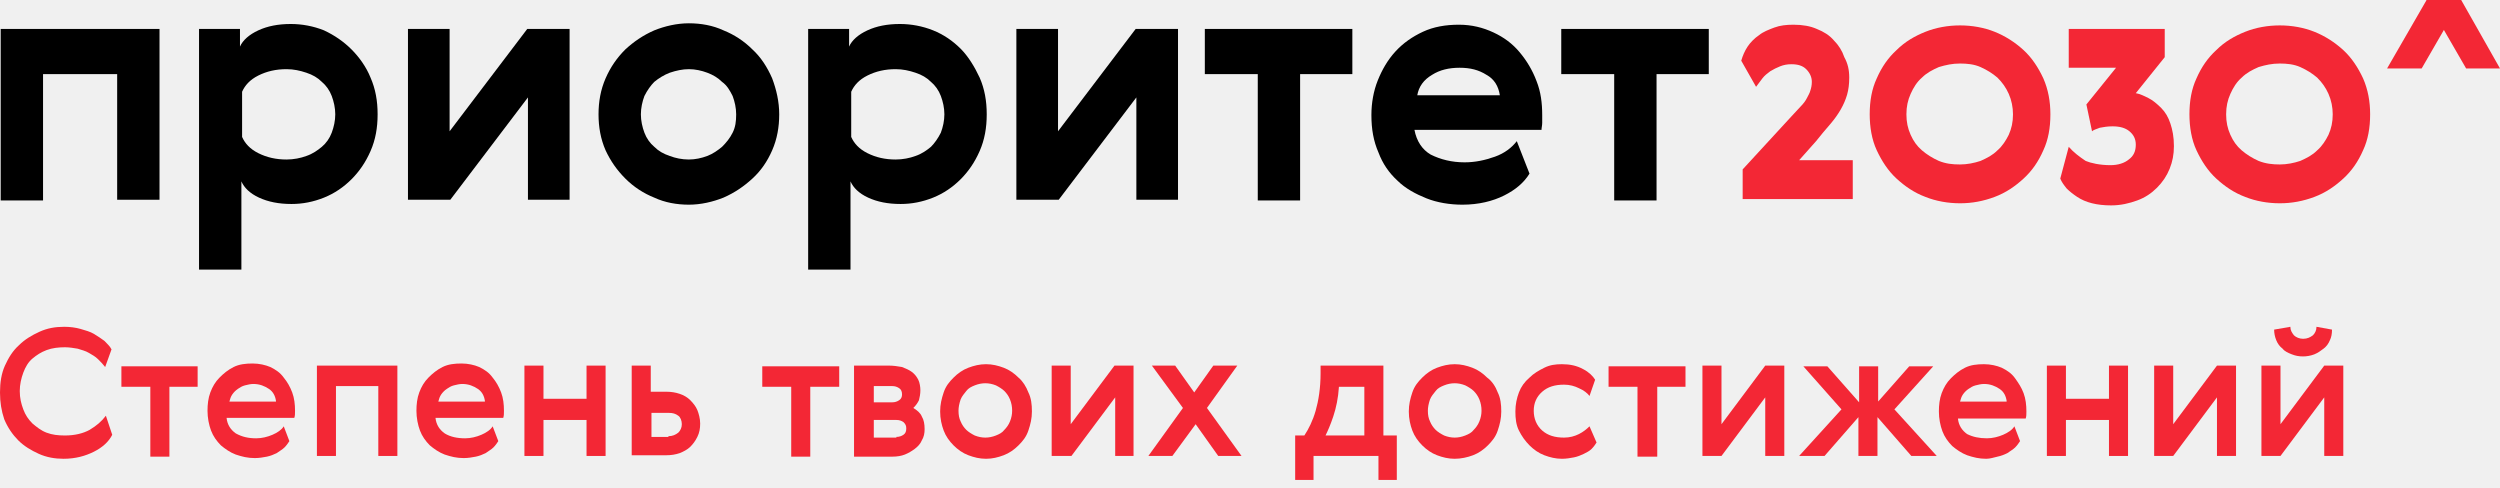
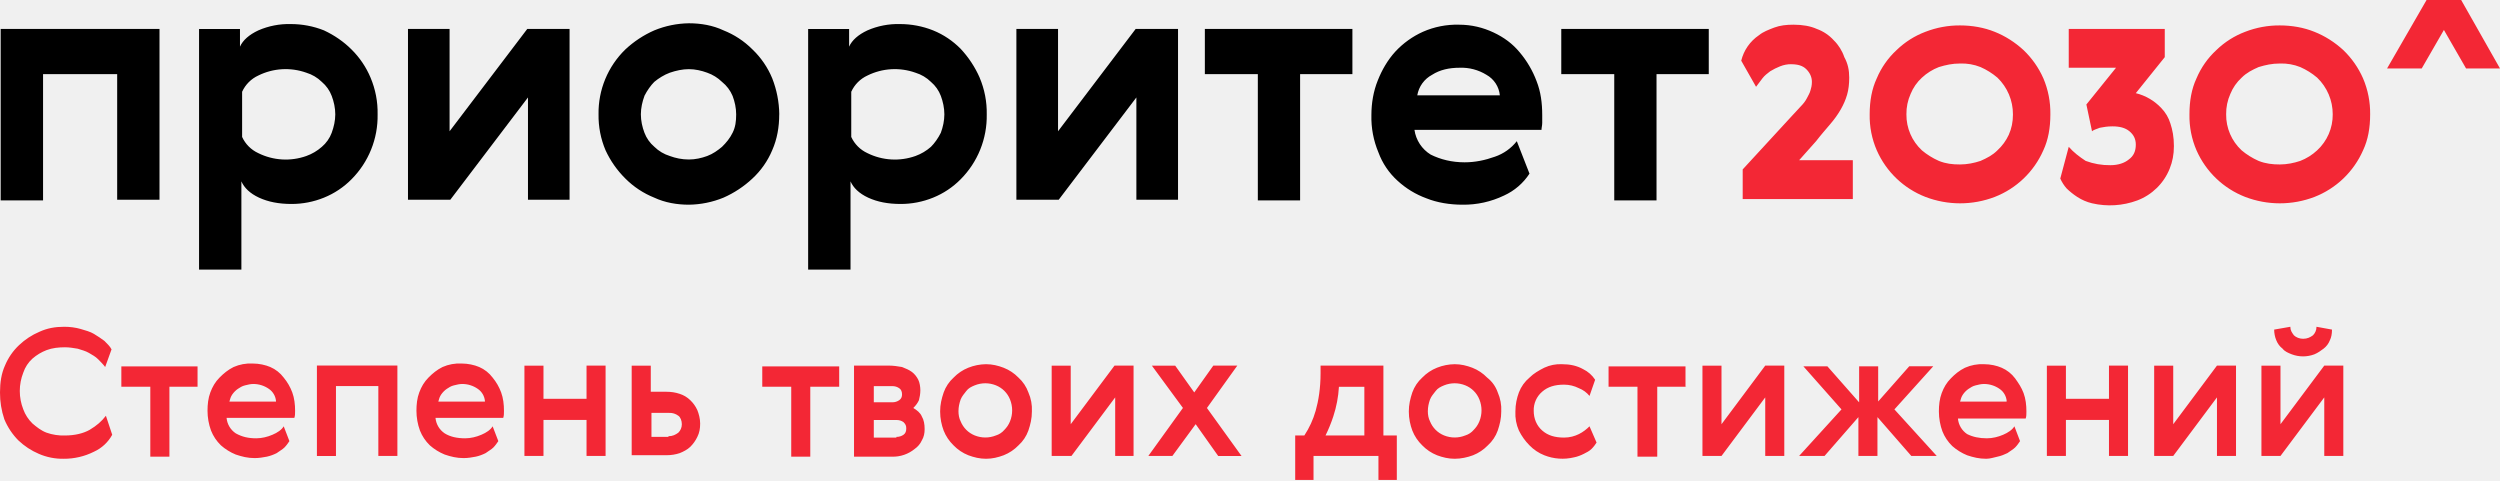
- <svg xmlns="http://www.w3.org/2000/svg" width="246" height="48" viewBox="0 0 246 48" fill="none">
+ <svg xmlns="http://www.w3.org/2000/svg" width="479" height="92" viewBox="0 0 479 92" fill="none">
  <g clip-path="url(#clip0)">
-     <path d="M15.696 2.848V19.655H11.529V7.293H4.236V19.725H0.069V2.848H15.696Z" fill="black" />
-     <path d="M36.462 7.64C36.949 8.751 37.157 9.932 37.157 11.251C37.157 12.571 36.949 13.752 36.462 14.863C35.976 15.974 35.351 16.877 34.587 17.641C33.823 18.405 32.92 19.03 31.878 19.447C30.837 19.863 29.795 20.072 28.684 20.072C27.434 20.072 26.392 19.863 25.489 19.447C24.586 19.03 24.03 18.474 23.753 17.849V26.531H19.585V2.847H23.614V4.584C23.892 3.959 24.517 3.403 25.419 2.986C26.322 2.57 27.364 2.361 28.614 2.361C29.726 2.361 30.837 2.57 31.878 2.986C32.92 3.473 33.823 4.098 34.587 4.862C35.351 5.626 36.046 6.598 36.462 7.64ZM32.642 13.057C32.851 12.501 32.99 11.876 32.99 11.251C32.99 10.626 32.851 10.001 32.642 9.445C32.434 8.89 32.087 8.404 31.67 8.056C31.253 7.64 30.767 7.362 30.142 7.154C29.517 6.945 28.892 6.806 28.198 6.806C27.156 6.806 26.253 7.015 25.419 7.431C24.586 7.848 24.1 8.404 23.822 9.029V13.474C24.1 14.099 24.586 14.654 25.419 15.071C26.253 15.488 27.156 15.696 28.198 15.696C28.892 15.696 29.587 15.557 30.142 15.349C30.767 15.14 31.253 14.793 31.67 14.446C32.087 14.099 32.434 13.613 32.642 13.057Z" fill="black" />
-     <path d="M44.241 2.848V12.918L51.881 2.848H56.048V19.655H51.95V9.585L44.311 19.655H40.144V2.848H44.241Z" fill="black" />
-     <path d="M76.675 11.251C76.675 12.502 76.467 13.682 75.981 14.793C75.495 15.905 74.87 16.808 74.036 17.572C73.203 18.335 72.3 18.96 71.189 19.447C70.147 19.863 68.966 20.141 67.785 20.141C66.605 20.141 65.424 19.933 64.382 19.447C63.34 19.03 62.368 18.405 61.535 17.572C60.701 16.738 60.076 15.835 59.59 14.793C59.104 13.682 58.895 12.502 58.895 11.251C58.895 10.001 59.104 8.821 59.59 7.709C60.076 6.598 60.701 5.695 61.535 4.862C62.368 4.098 63.271 3.473 64.382 2.987C65.424 2.57 66.605 2.292 67.785 2.292C68.966 2.292 70.147 2.5 71.189 2.987C72.23 3.403 73.203 4.028 74.036 4.862C74.87 5.626 75.495 6.598 75.981 7.709C76.397 8.821 76.675 10.001 76.675 11.251ZM63.41 9.446C63.202 10.001 63.063 10.626 63.063 11.251C63.063 11.876 63.202 12.502 63.41 13.057C63.618 13.613 63.965 14.099 64.382 14.446C64.799 14.863 65.285 15.141 65.91 15.349C66.466 15.557 67.091 15.696 67.785 15.696C68.41 15.696 69.035 15.557 69.591 15.349C70.147 15.141 70.633 14.793 71.05 14.446C71.466 14.029 71.814 13.613 72.091 13.057C72.369 12.502 72.439 11.946 72.439 11.251C72.439 10.626 72.3 10.001 72.091 9.446C71.814 8.89 71.536 8.404 71.05 8.057C70.633 7.64 70.147 7.362 69.591 7.154C69.035 6.945 68.41 6.806 67.785 6.806C67.16 6.806 66.535 6.945 65.91 7.154C65.355 7.362 64.799 7.709 64.382 8.057C64.035 8.404 63.688 8.89 63.41 9.446Z" fill="black" />
-     <path d="M96.399 7.64C96.885 8.751 97.094 9.932 97.094 11.251C97.094 12.571 96.885 13.752 96.399 14.863C95.913 15.974 95.288 16.877 94.524 17.641C93.76 18.405 92.857 19.03 91.816 19.447C90.774 19.863 89.732 20.072 88.621 20.072C87.371 20.072 86.329 19.863 85.426 19.447C84.523 19.03 83.967 18.474 83.69 17.849V26.531H79.522V2.847H83.551V4.584C83.829 3.959 84.454 3.403 85.356 2.986C86.259 2.57 87.301 2.361 88.551 2.361C89.662 2.361 90.774 2.57 91.816 2.986C92.857 3.403 93.76 4.028 94.524 4.792C95.288 5.556 95.913 6.598 96.399 7.64ZM92.579 13.057C92.788 12.501 92.927 11.876 92.927 11.251C92.927 10.626 92.788 10.001 92.579 9.445C92.371 8.89 92.024 8.404 91.607 8.056C91.19 7.64 90.704 7.362 90.079 7.154C89.454 6.945 88.829 6.806 88.135 6.806C87.093 6.806 86.19 7.015 85.356 7.431C84.523 7.848 84.037 8.404 83.759 9.029V13.474C84.037 14.099 84.523 14.654 85.356 15.071C86.19 15.488 87.093 15.696 88.135 15.696C88.829 15.696 89.524 15.557 90.079 15.349C90.704 15.14 91.19 14.793 91.607 14.446C91.954 14.099 92.302 13.613 92.579 13.057Z" fill="black" />
-     <path d="M104.109 2.848V12.918L111.749 2.848H115.916V19.655H111.818V9.585L104.178 19.655H100.011V2.848H104.109Z" fill="black" />
-     <path d="M133.14 7.293H127.931V19.725H123.764V7.293H118.555V2.848H133.071V7.293H133.14Z" fill="black" />
-     <path d="M144.113 15.974C145.155 15.974 146.128 15.765 147.1 15.418C148.072 15.071 148.767 14.515 149.253 13.89L150.503 17.085C149.947 17.988 149.114 18.683 148.003 19.238C146.892 19.794 145.503 20.141 143.905 20.141C142.655 20.141 141.405 19.933 140.363 19.516C139.321 19.099 138.28 18.544 137.516 17.78C136.682 17.016 136.057 16.113 135.64 15.002C135.154 13.89 134.946 12.71 134.946 11.321C134.946 10.14 135.154 8.959 135.571 7.917C135.988 6.876 136.543 5.903 137.307 5.07C138.071 4.236 138.974 3.611 140.016 3.125C141.058 2.639 142.238 2.431 143.558 2.431C144.808 2.431 145.919 2.708 146.961 3.195C148.003 3.681 148.836 4.306 149.531 5.139C150.225 5.973 150.781 6.876 151.198 7.987C151.614 9.029 151.753 10.14 151.753 11.321C151.753 11.529 151.753 11.807 151.753 12.085C151.753 12.362 151.684 12.571 151.684 12.779H139.182C139.391 13.89 139.946 14.724 140.78 15.21C141.752 15.696 142.863 15.974 144.113 15.974ZM147.586 9.376C147.447 8.473 147.03 7.778 146.267 7.362C145.503 6.876 144.669 6.667 143.627 6.667C142.586 6.667 141.683 6.876 140.919 7.362C140.085 7.848 139.599 8.542 139.46 9.376H147.586Z" fill="black" />
-     <path d="M168.213 7.293H163.004V19.725H158.837V7.293H153.628V2.848H168.144V7.293H168.213Z" fill="black" />
-     <path d="M176.27 6.32C175.853 6.32 175.506 6.389 175.159 6.528C174.811 6.667 174.534 6.806 174.186 7.015C173.909 7.223 173.631 7.431 173.422 7.709C173.214 7.987 173.006 8.265 172.797 8.542L171.339 5.973C171.478 5.487 171.686 5 171.964 4.584C172.242 4.167 172.658 3.75 173.075 3.472C173.492 3.125 174.048 2.917 174.603 2.708C175.159 2.5 175.784 2.431 176.478 2.431C177.381 2.431 178.145 2.57 178.77 2.847C179.465 3.125 180.02 3.472 180.437 3.959C180.923 4.445 181.271 5 181.479 5.625C181.826 6.251 181.965 6.876 181.965 7.64C181.965 8.265 181.896 8.82 181.757 9.306C181.618 9.793 181.409 10.279 181.132 10.765C180.854 11.251 180.507 11.737 180.09 12.223C179.673 12.71 179.187 13.265 178.701 13.89L177.034 15.765H182.312V19.585H171.478V16.668L176.27 11.46C176.617 11.112 176.895 10.765 177.173 10.487C177.451 10.209 177.659 9.932 177.798 9.654C177.937 9.376 178.076 9.168 178.145 8.89C178.215 8.681 178.284 8.404 178.284 8.056C178.284 7.57 178.076 7.153 177.728 6.806C177.381 6.459 176.895 6.32 176.27 6.32Z" fill="#F32735" />
-     <path d="M189.466 3.126C190.508 2.709 191.688 2.5 192.869 2.5C194.05 2.5 195.23 2.709 196.272 3.126C197.314 3.542 198.286 4.167 199.12 4.931C199.953 5.695 200.578 6.668 201.064 7.709C201.55 8.821 201.759 10.001 201.759 11.252C201.759 12.571 201.55 13.752 201.064 14.793C200.578 15.905 199.953 16.808 199.12 17.572C198.286 18.336 197.383 18.961 196.272 19.377C195.161 19.794 194.05 20.003 192.869 20.003C191.688 20.003 190.508 19.794 189.466 19.377C188.354 18.961 187.452 18.336 186.618 17.572C185.785 16.808 185.16 15.835 184.674 14.793C184.187 13.752 183.979 12.502 183.979 11.252C183.979 9.932 184.187 8.751 184.674 7.709C185.16 6.598 185.785 5.695 186.618 4.931C187.452 4.098 188.424 3.542 189.466 3.126ZM192.869 16.183C193.563 16.183 194.258 16.044 194.883 15.835C195.508 15.557 196.064 15.28 196.55 14.793C197.036 14.377 197.383 13.821 197.661 13.266C197.939 12.64 198.078 12.015 198.078 11.252C198.078 10.557 197.939 9.862 197.661 9.237C197.383 8.612 197.036 8.126 196.55 7.64C196.064 7.223 195.508 6.876 194.883 6.598C194.258 6.32 193.563 6.251 192.869 6.251C192.105 6.251 191.48 6.39 190.785 6.598C190.16 6.876 189.605 7.154 189.118 7.64C188.632 8.057 188.285 8.612 188.007 9.237C187.729 9.862 187.591 10.488 187.591 11.252C187.591 12.015 187.729 12.64 188.007 13.266C188.285 13.891 188.632 14.377 189.118 14.793C189.605 15.21 190.16 15.557 190.785 15.835C191.48 16.113 192.105 16.183 192.869 16.183Z" fill="#F32735" />
-     <path d="M207.662 16.252C208.426 16.252 209.051 16.044 209.468 15.696C209.954 15.349 210.162 14.863 210.162 14.238C210.162 13.682 209.954 13.265 209.537 12.918C209.121 12.571 208.565 12.432 207.87 12.432C207.384 12.432 206.968 12.502 206.62 12.571C206.273 12.71 205.995 12.779 205.856 12.918L205.301 10.279L208.218 6.668H203.564V2.848H213.01V5.626L210.162 9.168C210.579 9.237 210.996 9.446 211.412 9.654C211.829 9.862 212.246 10.21 212.663 10.626C213.079 11.043 213.357 11.529 213.566 12.154C213.774 12.779 213.913 13.474 213.913 14.377C213.913 15.21 213.774 15.905 213.496 16.599C213.218 17.294 212.802 17.919 212.246 18.474C211.69 19.03 211.065 19.447 210.301 19.725C209.537 20.002 208.704 20.211 207.732 20.211C207.037 20.211 206.412 20.141 205.856 20.002C205.301 19.863 204.815 19.655 204.398 19.377C203.981 19.099 203.634 18.822 203.356 18.544C203.078 18.197 202.87 17.919 202.731 17.572L203.564 14.446C204.051 15.002 204.606 15.418 205.231 15.835C205.717 16.044 206.62 16.252 207.662 16.252Z" fill="#F32735" />
-     <path d="M220.928 3.126C221.969 2.709 223.15 2.5 224.331 2.5C225.511 2.5 226.692 2.709 227.734 3.126C228.776 3.542 229.748 4.167 230.582 4.931C231.415 5.695 232.04 6.668 232.526 7.709C233.012 8.821 233.221 10.001 233.221 11.252C233.221 12.571 233.012 13.752 232.526 14.793C232.04 15.905 231.415 16.808 230.582 17.572C229.748 18.336 228.845 18.961 227.734 19.377C226.623 19.794 225.511 20.003 224.331 20.003C223.15 20.003 221.969 19.794 220.928 19.377C219.816 18.961 218.914 18.336 218.08 17.572C217.247 16.808 216.622 15.835 216.135 14.793C215.649 13.752 215.441 12.502 215.441 11.252C215.441 9.932 215.649 8.751 216.135 7.709C216.622 6.598 217.247 5.695 218.08 4.931C218.914 4.098 219.886 3.542 220.928 3.126ZM224.331 16.183C225.025 16.183 225.72 16.044 226.345 15.835C226.97 15.557 227.526 15.28 228.012 14.793C228.498 14.377 228.845 13.821 229.123 13.266C229.401 12.64 229.54 12.015 229.54 11.252C229.54 10.557 229.401 9.862 229.123 9.237C228.845 8.612 228.498 8.126 228.012 7.64C227.526 7.223 226.97 6.876 226.345 6.598C225.72 6.32 225.025 6.251 224.331 6.251C223.567 6.251 222.942 6.39 222.247 6.598C221.622 6.876 221.067 7.154 220.58 7.64C220.094 8.057 219.747 8.612 219.469 9.237C219.191 9.862 219.052 10.488 219.052 11.252C219.052 12.015 219.191 12.64 219.469 13.266C219.747 13.891 220.094 14.377 220.58 14.793C221.067 15.21 221.622 15.557 222.247 15.835C222.942 16.113 223.636 16.183 224.331 16.183Z" fill="#F32735" />
-     <path d="M242.18 0H238.777L234.888 6.737H238.291L242.18 0Z" fill="#F32735" />
-     <path d="M238.777 0H242.181L246 6.737H242.667L238.777 0Z" fill="#F32735" />
-     <path d="M11.043 42.783C10.696 43.477 10.071 44.033 9.237 44.45C8.404 44.867 7.431 45.144 6.251 45.144C5.417 45.144 4.584 45.005 3.82 44.658C3.056 44.311 2.361 43.894 1.806 43.339C1.25 42.783 0.764 42.088 0.417 41.255C0.139 40.422 0 39.588 0 38.616C0 37.644 0.139 36.741 0.486 35.977C0.833 35.213 1.25 34.518 1.875 33.962C2.431 33.407 3.125 32.99 3.889 32.643C4.653 32.296 5.417 32.157 6.32 32.157C6.876 32.157 7.431 32.226 7.918 32.365C8.404 32.504 8.89 32.643 9.237 32.851C9.584 33.06 10.001 33.337 10.279 33.546C10.557 33.824 10.835 34.101 10.973 34.379L10.348 36.115C10.14 35.838 9.932 35.629 9.654 35.352C9.376 35.074 9.098 34.935 8.751 34.727C8.404 34.518 8.056 34.449 7.64 34.31C7.223 34.24 6.806 34.171 6.39 34.171C5.765 34.171 5.139 34.24 4.584 34.449C4.028 34.657 3.612 34.935 3.195 35.282C2.778 35.629 2.5 36.115 2.292 36.671C2.084 37.227 1.945 37.852 1.945 38.477C1.945 39.171 2.084 39.727 2.292 40.283C2.5 40.838 2.778 41.255 3.195 41.672C3.612 42.019 4.028 42.366 4.584 42.575C5.139 42.783 5.695 42.852 6.39 42.852C7.362 42.852 8.195 42.644 8.82 42.297C9.515 41.88 10.001 41.463 10.418 40.908L11.043 42.783Z" fill="#F32735" />
-     <path d="M19.447 38.059H16.669V44.935H14.793V38.059H11.946V36.045H19.447V38.059Z" fill="#F32735" />
-     <path d="M25.211 43.13C25.767 43.13 26.322 42.991 26.809 42.783C27.295 42.574 27.711 42.297 27.92 41.949L28.475 43.408C28.337 43.616 28.198 43.825 27.989 44.033C27.781 44.241 27.503 44.38 27.225 44.589C26.948 44.727 26.6 44.866 26.253 44.936C25.906 45.005 25.489 45.075 25.072 45.075C24.378 45.075 23.822 44.936 23.197 44.727C22.641 44.519 22.155 44.172 21.738 43.825C21.322 43.408 20.975 42.922 20.766 42.366C20.558 41.81 20.419 41.116 20.419 40.421C20.419 39.796 20.488 39.171 20.697 38.616C20.905 38.06 21.183 37.574 21.6 37.157C22.016 36.74 22.433 36.393 22.989 36.115C23.544 35.837 24.169 35.768 24.864 35.768C25.489 35.768 26.114 35.907 26.6 36.115C27.156 36.393 27.573 36.671 27.92 37.157C28.267 37.574 28.545 38.06 28.753 38.616C28.962 39.171 29.031 39.796 29.031 40.421C29.031 40.699 29.031 40.907 28.962 41.116H22.294C22.364 41.81 22.711 42.297 23.197 42.644C23.822 42.991 24.447 43.13 25.211 43.13ZM27.156 39.449C27.086 38.963 26.878 38.546 26.461 38.268C26.045 37.99 25.558 37.782 24.933 37.782C24.655 37.782 24.378 37.852 24.1 37.921C23.822 37.99 23.614 38.129 23.405 38.268C23.197 38.407 22.989 38.616 22.85 38.824C22.711 39.032 22.641 39.241 22.572 39.519H27.156V39.449Z" fill="#F32735" />
-     <path d="M39.102 35.976V44.866H37.226V37.99H33.059V44.866H31.184V35.976H39.102Z" fill="#F32735" />
-     <path d="M45.769 43.13C46.325 43.13 46.88 42.991 47.367 42.783C47.853 42.574 48.27 42.297 48.478 41.949L49.033 43.408C48.895 43.616 48.756 43.825 48.547 44.033C48.339 44.241 48.061 44.38 47.783 44.589C47.506 44.727 47.158 44.866 46.811 44.936C46.464 45.005 46.047 45.075 45.63 45.075C44.936 45.075 44.38 44.936 43.755 44.727C43.2 44.519 42.713 44.172 42.297 43.825C41.88 43.408 41.533 42.922 41.324 42.366C41.116 41.81 40.977 41.116 40.977 40.421C40.977 39.796 41.047 39.171 41.255 38.616C41.463 38.06 41.741 37.574 42.158 37.157C42.575 36.74 42.991 36.393 43.547 36.115C44.102 35.837 44.727 35.768 45.422 35.768C46.047 35.768 46.672 35.907 47.158 36.115C47.714 36.393 48.131 36.671 48.478 37.157C48.825 37.574 49.103 38.06 49.311 38.616C49.52 39.171 49.589 39.796 49.589 40.421C49.589 40.699 49.589 40.907 49.52 41.116H42.852C42.922 41.81 43.269 42.297 43.755 42.644C44.311 42.991 45.005 43.13 45.769 43.13ZM47.714 39.449C47.645 38.963 47.436 38.546 47.019 38.268C46.603 37.99 46.117 37.782 45.492 37.782C45.214 37.782 44.936 37.852 44.658 37.921C44.38 37.99 44.172 38.129 43.964 38.268C43.755 38.407 43.547 38.616 43.408 38.824C43.269 39.032 43.2 39.241 43.13 39.519H47.714V39.449Z" fill="#F32735" />
-     <path d="M53.478 35.976V39.24H57.715V35.976H59.59V44.866H57.715V41.324H53.478V44.866H51.603V35.976H53.478Z" fill="#F32735" />
-     <path d="M62.16 44.866V35.976H64.035V38.546H65.563C66.049 38.546 66.466 38.615 66.882 38.754C67.299 38.893 67.646 39.101 67.924 39.379C68.202 39.657 68.48 40.004 68.619 40.352C68.758 40.699 68.897 41.185 68.897 41.671C68.897 42.157 68.827 42.574 68.619 42.991C68.41 43.407 68.202 43.685 67.924 43.963C67.646 44.241 67.23 44.449 66.882 44.588C66.466 44.727 66.049 44.797 65.563 44.797H62.16V44.866ZM65.771 42.921C66.188 42.921 66.466 42.782 66.743 42.574C66.952 42.366 67.091 42.088 67.091 41.741C67.091 41.393 66.952 41.046 66.743 40.907C66.466 40.699 66.188 40.629 65.841 40.629H64.104V42.991H65.771V42.921Z" fill="#F32735" />
-     <path d="M82.579 38.059H79.731V44.935H77.856V38.059H75.008V36.045H82.579V38.059Z" fill="#F32735" />
-     <path d="M87.51 35.976C87.926 35.976 88.343 36.045 88.76 36.115C89.107 36.254 89.454 36.393 89.732 36.601C90.01 36.809 90.218 37.087 90.357 37.365C90.496 37.643 90.566 38.06 90.566 38.407C90.566 38.754 90.496 39.101 90.427 39.379C90.288 39.657 90.149 39.865 89.871 40.143C90.218 40.352 90.566 40.629 90.704 40.977C90.913 41.324 90.982 41.741 90.982 42.227C90.982 42.644 90.913 42.991 90.704 43.338C90.566 43.685 90.288 43.963 90.01 44.171C89.732 44.38 89.385 44.588 89.038 44.727C88.69 44.866 88.274 44.935 87.787 44.935H84.037V35.976H87.51ZM87.787 39.588C88.065 39.588 88.274 39.518 88.482 39.379C88.69 39.24 88.76 39.032 88.76 38.824C88.76 38.546 88.69 38.337 88.482 38.199C88.274 38.06 88.065 37.99 87.787 37.99H85.982V39.588H87.787ZM88.204 42.991C88.482 42.991 88.69 42.921 88.899 42.782C89.107 42.644 89.177 42.435 89.177 42.157C89.177 41.88 89.107 41.741 88.899 41.532C88.69 41.393 88.482 41.324 88.204 41.324H85.982V43.06H88.204V42.991Z" fill="#F32735" />
-     <path d="M101.192 38.615C101.47 39.171 101.54 39.796 101.54 40.49C101.54 41.185 101.401 41.74 101.192 42.365C100.984 42.99 100.637 43.407 100.22 43.824C99.803 44.241 99.317 44.588 98.761 44.796C98.206 45.005 97.65 45.144 97.025 45.144C96.4 45.144 95.844 45.005 95.289 44.796C94.733 44.588 94.247 44.241 93.83 43.824C93.414 43.407 93.066 42.921 92.858 42.365C92.65 41.81 92.511 41.185 92.511 40.49C92.511 39.796 92.65 39.24 92.858 38.615C93.066 37.99 93.414 37.573 93.83 37.157C94.247 36.74 94.733 36.392 95.289 36.184C95.844 35.976 96.4 35.837 97.025 35.837C97.65 35.837 98.206 35.976 98.761 36.184C99.317 36.392 99.803 36.74 100.22 37.157C100.637 37.504 100.984 38.059 101.192 38.615ZM94.317 40.421C94.317 40.837 94.386 41.185 94.525 41.463C94.664 41.81 94.872 42.088 95.081 42.296C95.289 42.504 95.636 42.713 95.914 42.852C96.261 42.99 96.608 43.06 96.956 43.06C97.303 43.06 97.65 42.99 97.998 42.852C98.345 42.713 98.623 42.574 98.831 42.296C99.039 42.088 99.248 41.81 99.386 41.463C99.525 41.115 99.595 40.768 99.595 40.421C99.595 40.004 99.525 39.657 99.386 39.309C99.248 38.962 99.039 38.684 98.831 38.476C98.623 38.268 98.275 38.059 97.998 37.92C97.65 37.782 97.303 37.712 96.956 37.712C96.608 37.712 96.261 37.782 95.914 37.92C95.567 38.059 95.289 38.198 95.081 38.476C94.872 38.754 94.664 38.962 94.525 39.309C94.386 39.726 94.317 40.074 94.317 40.421Z" fill="#F32735" />
-     <path d="M105.359 35.976V41.741L109.665 35.976H111.54V44.866H109.735V39.101L105.429 44.866H103.484V35.976H105.359Z" fill="#F32735" />
-     <path d="M115.36 44.866H112.999L116.402 40.143L113.346 35.976H115.638L117.513 38.615L119.389 35.976H121.75L118.764 40.143L122.167 44.866H119.875L117.652 41.741L115.36 44.866Z" fill="#F32735" />
-     <path d="M128.348 42.852C128.764 42.227 129.181 41.393 129.459 40.421C129.737 39.449 129.945 38.199 129.945 36.74V35.976H136.126V42.852H137.446V47.227H135.64V44.866H129.251V47.227H127.445V42.852H128.348ZM134.251 42.852V38.06H131.751C131.681 39.171 131.473 40.143 131.195 40.977C130.917 41.81 130.64 42.435 130.431 42.852H134.251Z" fill="#F32735" />
-     <path d="M147.378 38.615C147.656 39.171 147.725 39.796 147.725 40.49C147.725 41.185 147.586 41.74 147.378 42.365C147.17 42.99 146.822 43.407 146.406 43.824C145.989 44.241 145.503 44.588 144.947 44.796C144.391 45.005 143.766 45.144 143.141 45.144C142.516 45.144 141.961 45.005 141.405 44.796C140.849 44.588 140.363 44.241 139.947 43.824C139.53 43.407 139.183 42.921 138.974 42.365C138.766 41.81 138.627 41.185 138.627 40.49C138.627 39.796 138.766 39.24 138.974 38.615C139.183 37.99 139.53 37.573 139.947 37.157C140.363 36.74 140.849 36.392 141.405 36.184C141.961 35.976 142.516 35.837 143.141 35.837C143.766 35.837 144.322 35.976 144.878 36.184C145.433 36.392 145.919 36.74 146.336 37.157C146.822 37.504 147.17 38.059 147.378 38.615ZM140.502 40.421C140.502 40.837 140.572 41.185 140.711 41.463C140.849 41.81 141.058 42.088 141.266 42.296C141.474 42.504 141.822 42.713 142.1 42.852C142.447 42.99 142.794 43.06 143.141 43.06C143.489 43.06 143.836 42.99 144.183 42.852C144.53 42.713 144.808 42.574 145.017 42.296C145.225 42.088 145.433 41.81 145.572 41.463C145.711 41.115 145.781 40.768 145.781 40.421C145.781 40.004 145.711 39.657 145.572 39.309C145.433 38.962 145.225 38.684 145.017 38.476C144.808 38.268 144.461 38.059 144.183 37.92C143.836 37.782 143.489 37.712 143.141 37.712C142.794 37.712 142.447 37.782 142.1 37.92C141.752 38.059 141.474 38.198 141.266 38.476C141.058 38.754 140.849 38.962 140.711 39.309C140.572 39.726 140.502 40.074 140.502 40.421Z" fill="#F32735" />
-     <path d="M157.101 43.546C156.962 43.755 156.823 43.963 156.615 44.171C156.407 44.38 156.129 44.519 155.851 44.657C155.573 44.796 155.226 44.935 154.879 45.005C154.532 45.074 154.115 45.144 153.698 45.144C153.073 45.144 152.517 45.005 151.962 44.796C151.406 44.588 150.92 44.241 150.503 43.824C150.087 43.407 149.739 42.921 149.462 42.365C149.184 41.81 149.114 41.185 149.114 40.49C149.114 39.796 149.253 39.171 149.462 38.615C149.67 38.059 150.017 37.573 150.503 37.157C150.92 36.74 151.406 36.462 151.962 36.184C152.517 35.906 153.073 35.837 153.698 35.837C154.462 35.837 155.157 35.976 155.782 36.323C156.337 36.601 156.754 37.018 156.962 37.365L156.407 38.962C156.198 38.684 155.851 38.407 155.365 38.198C154.948 37.99 154.462 37.851 153.906 37.851C153.004 37.851 152.309 38.059 151.753 38.546C151.198 39.032 150.92 39.657 150.92 40.421C150.92 41.185 151.198 41.879 151.753 42.365C152.309 42.852 153.004 43.06 153.906 43.06C154.462 43.06 154.948 42.921 155.365 42.713C155.782 42.504 156.129 42.227 156.407 41.949L157.101 43.546Z" fill="#F32735" />
-     <path d="M165.921 38.059H163.074V44.935H161.129V38.059H158.282V36.045H165.852V38.059H165.921Z" fill="#F32735" />
-     <path d="M169.394 35.976V41.741L173.7 35.976H175.576V44.866H173.7V39.101L169.394 44.866H167.519V35.976H169.394Z" fill="#F32735" />
-     <path d="M184.743 39.587L187.868 36.045H190.23L186.41 40.282L190.577 44.866H188.077L184.743 41.046V44.866H182.868V41.046L179.534 44.866H177.034L181.201 40.282L177.45 36.045H179.812L182.937 39.587V36.045H184.812V39.587H184.743Z" fill="#F32735" />
-     <path d="M195.508 43.129C196.064 43.129 196.62 42.99 197.106 42.782C197.592 42.574 198.009 42.296 198.217 41.949L198.773 43.407C198.634 43.616 198.495 43.824 198.286 44.032C198.078 44.241 197.8 44.38 197.523 44.588C197.245 44.727 196.897 44.866 196.55 44.935C196.203 45.005 195.856 45.144 195.439 45.144C194.744 45.144 194.189 45.005 193.564 44.796C193.008 44.588 192.522 44.241 192.105 43.893C191.689 43.477 191.341 42.99 191.133 42.435C190.925 41.879 190.786 41.185 190.786 40.49C190.786 39.865 190.855 39.24 191.063 38.684C191.272 38.129 191.55 37.643 191.966 37.226C192.383 36.809 192.8 36.462 193.355 36.184C193.911 35.906 194.536 35.837 195.231 35.837C195.856 35.837 196.481 35.976 196.967 36.184C197.523 36.462 197.939 36.74 198.286 37.226C198.634 37.712 198.912 38.129 199.12 38.684C199.328 39.24 199.398 39.865 199.398 40.49C199.398 40.768 199.398 40.976 199.328 41.185H192.661C192.73 41.879 193.078 42.365 193.564 42.713C194.119 42.99 194.744 43.129 195.508 43.129ZM197.453 39.448C197.384 38.962 197.175 38.546 196.759 38.268C196.342 37.99 195.856 37.782 195.231 37.782C194.953 37.782 194.675 37.851 194.397 37.92C194.119 37.99 193.911 38.129 193.703 38.268C193.494 38.407 193.286 38.615 193.147 38.823C193.008 39.032 192.939 39.24 192.869 39.518H197.453V39.448Z" fill="#F32735" />
-     <path d="M203.287 35.976V39.24H207.523V35.976H209.399V44.866H207.523V41.324H203.287V44.866H201.412V35.976H203.287Z" fill="#F32735" />
-     <path d="M213.844 35.976V41.741L218.15 35.976H220.025V44.866H218.15V39.101L213.844 44.866H211.969V35.976H213.844Z" fill="#F32735" />
-     <path d="M224.4 35.976V41.741L228.706 35.976H230.581V44.866H228.706V39.102L224.4 44.866H222.525V35.976H224.4ZM229.47 32.434C229.47 32.851 229.401 33.198 229.262 33.476C229.123 33.823 228.915 34.101 228.637 34.309C228.359 34.518 228.081 34.726 227.734 34.865C227.387 35.004 226.97 35.073 226.623 35.073C226.206 35.073 225.859 35.004 225.511 34.865C225.164 34.726 224.817 34.587 224.608 34.309C224.331 34.101 224.122 33.823 223.983 33.476C223.844 33.129 223.775 32.781 223.775 32.434L225.372 32.156C225.372 32.504 225.511 32.712 225.72 32.99C225.928 33.198 226.275 33.337 226.623 33.337C227.039 33.337 227.317 33.198 227.595 32.99C227.803 32.781 227.942 32.504 227.942 32.156L229.47 32.434Z" fill="#F32735" />
+     <path d="M30.56 5.54v32.73h-8.11V14.2H8.25v24.2H.13V5.55h30.43zM71 14.88a17.17 17.17 0 011.35 7.03 17.17 17.17 0 01-5 12.44 15.68 15.68 0 01-5.28 3.52 16.44 16.44 0 01-6.22 1.21c-2.43 0-4.46-.4-6.22-1.21-1.76-.82-2.84-1.9-3.38-3.12v16.9h-8.11V5.56h7.84v3.38c.54-1.22 1.76-2.3 3.52-3.12a14.58 14.58 0 016.22-1.21c2.16 0 4.32.4 6.35 1.21 2.03.95 3.79 2.17 5.28 3.66a16.61 16.61 0 013.65 5.4zm-7.44 10.54c.4-1.08.68-2.3.68-3.51 0-1.22-.27-2.44-.68-3.52a6.53 6.53 0 00-1.9-2.7 7.26 7.26 0 00-2.97-1.76 11.8 11.8 0 00-9.2.54 6.3 6.3 0 00-3.1 3.11v8.66a6.3 6.3 0 003.1 3.1 11.8 11.8 0 009.2.55 9.13 9.13 0 002.98-1.76 6.53 6.53 0 001.89-2.7zM86.14 5.54v19.61l14.88-19.6h8.11v32.72h-7.97v-19.6l-14.88 19.6h-8.11V5.54h7.97zM149.3 21.9c0 2.44-.4 4.74-1.35 6.9a15.6 15.6 0 01-3.79 5.41 19.74 19.74 0 01-5.54 3.66 18.1 18.1 0 01-6.63 1.35c-2.3 0-4.6-.4-6.63-1.35a16.47 16.47 0 01-5.54-3.66 18.63 18.63 0 01-3.79-5.4 16.96 16.96 0 01-1.35-6.9 16.96 16.96 0 015.14-12.44 19.72 19.72 0 015.54-3.65A18.12 18.12 0 01132 4.46c2.3 0 4.6.4 6.63 1.36 2.02.8 3.92 2.02 5.54 3.65a16.15 16.15 0 013.79 5.54 19.55 19.55 0 011.35 6.9zm-25.83-3.5c-.4 1.07-.68 2.3-.68 3.5 0 1.23.27 2.44.68 3.52a6.54 6.54 0 001.9 2.7 7.27 7.27 0 002.97 1.77c1.08.4 2.3.67 3.65.67 1.22 0 2.43-.27 3.51-.67 1.09-.4 2.03-1.08 2.84-1.76.82-.81 1.5-1.62 2.03-2.7.54-1.09.68-2.17.68-3.52 0-1.22-.27-2.44-.68-3.52a6.82 6.82 0 00-2.03-2.7 7.73 7.73 0 00-2.84-1.76c-1.08-.4-2.3-.68-3.51-.68-1.22 0-2.44.27-3.65.68-1.09.4-2.17 1.08-2.98 1.76-.67.67-1.35 1.62-1.9 2.7zM187.7 14.88a17.18 17.18 0 011.36 7.03 17.18 17.18 0 01-5 12.44 15.67 15.67 0 01-5.28 3.52 16.44 16.44 0 01-6.22 1.21c-2.44 0-4.46-.4-6.22-1.21-1.76-.82-2.84-1.9-3.38-3.12v16.9h-8.12V5.56h7.85v3.38c.54-1.22 1.75-2.3 3.51-3.12a14.59 14.59 0 016.22-1.21c2.17 0 4.33.4 6.36 1.21 2.03.82 3.79 2.03 5.27 3.52a19.74 19.74 0 013.66 5.55zm-7.43 10.54c.4-1.08.67-2.3.67-3.51 0-1.22-.27-2.44-.67-3.52a6.54 6.54 0 00-1.9-2.7 7.26 7.26 0 00-2.97-1.76 11.8 11.8 0 00-9.2.54 6.3 6.3 0 00-3.1 3.11v8.66a6.3 6.3 0 003.1 3.1 11.8 11.8 0 009.2.55 9.13 9.13 0 002.97-1.76c.68-.68 1.36-1.62 1.9-2.7zM202.72 5.54v19.61l14.87-19.6h8.12v32.72h-7.98v-19.6l-14.88 19.6h-8.11V5.54h7.97zM259.24 14.2H249.1v24.2H241V14.2h-10.15V5.54h28.27v8.66h.13zM280.61 31.1c2.03 0 3.92-.4 5.82-1.08a9.06 9.06 0 004.19-2.97l2.43 6.22a11.5 11.5 0 01-4.87 4.19 17.83 17.83 0 01-7.97 1.76c-2.44 0-4.87-.4-6.9-1.22a16.53 16.53 0 01-5.55-3.38 13.71 13.71 0 01-3.65-5.41 17.37 17.37 0 01-1.35-7.17c0-2.3.4-4.6 1.22-6.62.8-2.03 1.9-3.93 3.38-5.55a16.4 16.4 0 015.27-3.78 16.1 16.1 0 016.9-1.36c2.43 0 4.6.54 6.63 1.49 2.02.95 3.65 2.16 5 3.79a18.74 18.74 0 013.25 5.54c.8 2.03 1.08 4.2 1.08 6.5v1.48c0 .54-.14.95-.14 1.35h-24.34a6.65 6.65 0 003.11 4.74c1.9.94 4.06 1.48 6.5 1.48zm6.76-12.84a5.05 5.05 0 00-2.57-3.93 9.12 9.12 0 00-5.13-1.35c-2.03 0-3.8.4-5.28 1.35a5.51 5.51 0 00-2.84 3.93h15.82zM327.54 14.2h-10.15v24.2h-8.1V14.2h-10.15V5.54h28.26v8.66h.14z" fill="#000" />
+     <path d="M343.23 12.3a5.6 5.6 0 00-2.17.41c-.68.27-1.22.54-1.9.95-.53.4-1.07.81-1.48 1.35l-1.22 1.62-2.84-5A8.22 8.22 0 01337 6.76c.81-.67 1.9-1.08 2.98-1.49 1.08-.4 2.3-.54 3.65-.54 1.76 0 3.25.27 4.46.81a8.07 8.07 0 013.25 2.17 8.22 8.22 0 012.03 3.24c.67 1.22.94 2.44.94 3.93 0 1.21-.13 2.3-.4 3.24-.27.95-.68 1.9-1.22 2.84-.54.95-1.22 1.9-2.03 2.84-.8.95-1.76 2.03-2.7 3.25l-3.25 3.65H355v7.44h-21.1v-5.68l9.34-10.15c.67-.67 1.21-1.35 1.75-1.89.54-.54.95-1.08 1.22-1.62s.54-.95.68-1.49c.13-.4.27-.95.27-1.62 0-.95-.4-1.76-1.08-2.44-.68-.67-1.63-.94-2.84-.94zM368.92 6.09a18.02 18.02 0 016.62-1.22c2.3 0 4.6.4 6.63 1.22 2.03.8 3.92 2.02 5.54 3.51a16.98 16.98 0 013.8 5.41 16.96 16.96 0 011.34 6.9c0 2.57-.4 4.87-1.35 6.9a16.84 16.84 0 01-9.33 8.93 18.55 18.55 0 01-13.25-.01 16.85 16.85 0 01-9.33-8.93 16.53 16.53 0 01-1.36-6.9c0-2.56.41-4.86 1.36-6.89a15.6 15.6 0 013.78-5.4 16.09 16.09 0 015.55-3.52zm6.62 25.42c1.36 0 2.7-.27 3.93-.68 1.21-.54 2.3-1.08 3.24-2.03a9.36 9.36 0 002.17-2.97c.54-1.22.8-2.43.8-3.92a9.72 9.72 0 00-2.97-7.03 13.18 13.18 0 00-3.24-2.03 9.6 9.6 0 00-3.93-.68c-1.48 0-2.7.27-4.05.68a10.1 10.1 0 00-3.25 2.03 8.57 8.57 0 00-2.16 3.1 9.25 9.25 0 00-.81 3.93 9.25 9.25 0 002.97 6.9c.95.8 2.03 1.48 3.25 2.02 1.35.54 2.57.68 4.05.68zM404.35 31.65c1.49 0 2.7-.41 3.52-1.09.94-.67 1.35-1.62 1.35-2.84 0-1.08-.4-1.89-1.22-2.57-.8-.67-1.9-.94-3.24-.94-.95 0-1.76.13-2.44.27-.67.27-1.21.4-1.49.67l-1.08-5.13 5.68-7.04h-9.06V5.54h18.4v5.41l-5.55 6.9a9.93 9.93 0 014.87 2.84 7.27 7.27 0 011.76 2.98c.4 1.21.67 2.57.67 4.32 0 1.63-.27 2.98-.81 4.33a10.8 10.8 0 01-6.22 6.09 15.08 15.08 0 01-8.66.54 9.01 9.01 0 01-2.83-1.22 13.28 13.28 0 01-2.03-1.62 7.43 7.43 0 01-1.22-1.9l1.62-6.08c.95 1.08 2.03 1.9 3.25 2.7a13 13 0 004.73.82zM430.18 6.09a18.02 18.02 0 016.63-1.22c2.3 0 4.6.4 6.62 1.22 2.03.8 3.93 2.02 5.55 3.51a16.98 16.98 0 013.78 5.41 16.98 16.98 0 011.36 6.9c0 2.57-.4 4.87-1.36 6.9a16.86 16.86 0 01-9.33 8.93 18.55 18.55 0 01-13.25-.01 16.85 16.85 0 01-9.33-8.93 16.54 16.54 0 01-1.35-6.9c0-2.56.4-4.86 1.35-6.89a15.6 15.6 0 013.79-5.4 16.09 16.09 0 015.54-3.52zm6.63 25.42c1.35 0 2.7-.27 3.92-.68a10.1 10.1 0 003.24-2.03 9.25 9.25 0 002.98-6.9 9.7 9.7 0 00-2.98-7.02 13.15 13.15 0 00-3.24-2.03 9.6 9.6 0 00-3.92-.68c-1.5 0-2.7.27-4.06.68-1.22.54-2.3 1.08-3.25 2.03a8.58 8.58 0 00-2.16 3.1 9.25 9.25 0 00-.81 3.93 9.25 9.25 0 002.97 6.9c.95.8 2.03 1.48 3.25 2.02 1.35.54 2.7.68 4.06.68zM471.56 0h-6.63l-7.57 13.12H464L471.56 0z" fill="#F32735" />
+     <path d="M464.94 0h6.62L479 13.12h-6.5L464.95 0zM21.5 83.3A7.52 7.52 0 0118 86.55a12.73 12.73 0 01-5.82 1.35 11.4 11.4 0 01-4.73-.94 13.15 13.15 0 01-3.92-2.57 12.53 12.53 0 01-2.7-4.06A15.75 15.75 0 010 75.19c0-1.9.27-3.65.95-5.14a11.32 11.32 0 012.7-3.92 13.15 13.15 0 013.92-2.57c1.5-.68 2.98-.95 4.74-.95 1.08 0 2.16.14 3.1.41.95.27 1.9.54 2.58.95.67.4 1.48.94 2.02 1.35.55.54 1.09 1.08 1.36 1.62l-1.22 3.38c-.4-.54-.81-.94-1.35-1.49-.54-.54-1.08-.8-1.76-1.21-.68-.4-1.35-.54-2.16-.81-.82-.14-1.63-.27-2.44-.27-1.22 0-2.43.13-3.51.54a9 9 0 00-2.7 1.62 6.28 6.28 0 00-1.77 2.7 9.58 9.58 0 000 7.03 7.2 7.2 0 001.76 2.71c.81.68 1.62 1.35 2.7 1.76a9.6 9.6 0 003.52.54c1.9 0 3.52-.4 4.73-1.08 1.36-.81 2.3-1.62 3.12-2.7l1.21 3.64zM37.87 74.1h-5.41v13.4H28.8V74.1h-5.55V70.2h14.6v3.92zM49.09 83.98c1.08 0 2.16-.27 3.11-.68.95-.4 1.76-.94 2.16-1.62l1.09 2.84c-.27.4-.55.81-.95 1.22-.4.4-.95.67-1.49 1.08-.54.27-1.22.54-1.9.68-.67.13-1.48.27-2.3.27-1.34 0-2.42-.27-3.64-.68a10.05 10.05 0 01-2.84-1.76 8.06 8.06 0 01-1.9-2.84 11.1 11.1 0 01-.67-3.78c0-1.22.13-2.44.54-3.52.4-1.08.95-2.03 1.76-2.84.8-.81 1.62-1.49 2.7-2.03a8 8 0 013.65-.67c1.22 0 2.44.27 3.38.67a6.37 6.37 0 012.57 2.03A9.73 9.73 0 0156 75.19c.4 1.08.54 2.3.54 3.52 0 .54 0 .94-.14 1.35H43.41a4 4 0 001.76 2.97c1.22.68 2.43.95 3.92.95zm3.79-7.17a3.16 3.16 0 00-1.36-2.3 5.2 5.2 0 00-2.97-.94c-.54 0-1.08.13-1.62.27-.54.13-.95.4-1.36.67-.4.27-.8.68-1.08 1.09-.27.4-.4.8-.54 1.35h8.93v-.14zM76.14 70.05v17.31h-3.65V73.97h-8.12v13.4h-3.65V70.04h15.42zM89.12 83.98c1.08 0 2.16-.27 3.11-.68.95-.4 1.76-.94 2.16-1.62l1.09 2.84c-.28.4-.55.81-.95 1.22-.4.4-.95.67-1.49 1.08-.54.27-1.22.54-1.9.68-.67.13-1.48.27-2.3.27-1.34 0-2.43-.27-3.64-.68a10.05 10.05 0 01-2.84-1.76 8.06 8.06 0 01-1.9-2.84 11.1 11.1 0 01-.67-3.78c0-1.22.13-2.44.54-3.52.4-1.08.95-2.03 1.76-2.84.8-.81 1.62-1.49 2.7-2.03a8 8 0 013.65-.67c1.22 0 2.44.27 3.38.67a6.37 6.37 0 012.57 2.03 9.73 9.73 0 011.63 2.84c.4 1.08.54 2.3.54 3.52 0 .54 0 .94-.14 1.35H83.44a4 4 0 001.76 2.97c1.08.68 2.43.95 3.92.95zm3.79-7.17a3.16 3.16 0 00-1.36-2.3 5.2 5.2 0 00-2.97-.94c-.54 0-1.08.13-1.62.27-.55.13-.95.4-1.36.67-.4.27-.8.68-1.08 1.09-.27.4-.4.8-.54 1.35h8.93v-.14zM104.13 70.05v6.36h8.25v-6.36h3.65v17.31h-3.65v-6.9h-8.25v6.9h-3.65v-17.3h3.65zM121.03 87.36v-17.3h3.66v5h2.97c.95 0 1.76.13 2.57.4a5.1 5.1 0 012.03 1.22 6.1 6.1 0 011.35 1.9c.27.67.54 1.61.54 2.56s-.13 1.76-.54 2.57a6.8 6.8 0 01-1.35 1.9c-.54.53-1.35.94-2.03 1.21-.81.27-1.62.4-2.57.4h-6.63v.14zm7.04-3.78c.8 0 1.35-.28 1.9-.68.4-.4.67-.95.67-1.62 0-.68-.27-1.36-.68-1.63a2.72 2.72 0 00-1.76-.54h-3.38v4.6h3.25v-.13zM160.8 74.1h-5.55v13.4h-3.65V74.1h-5.55V70.2h14.74v3.92zM170.4 70.05c.8 0 1.62.14 2.43.27.68.27 1.35.54 1.9.95.53.4.94.95 1.21 1.49s.4 1.35.4 2.02c0 .68-.13 1.36-.27 1.9-.26.54-.54.94-1.08 1.49.68.4 1.36.94 1.63 1.62.4.67.54 1.49.54 2.43 0 .81-.14 1.49-.54 2.17a3.97 3.97 0 01-1.36 1.62 6.56 6.56 0 01-4.33 1.49h-7.3V70.05h6.77zm.54 7.03c.54 0 .94-.13 1.35-.4.4-.27.54-.68.54-1.08 0-.54-.14-.95-.54-1.22s-.81-.4-1.35-.4h-3.52v3.1h3.52zm.8 6.63c.55 0 .95-.13 1.36-.4.4-.28.54-.68.54-1.22 0-.54-.13-.81-.54-1.22-.4-.27-.81-.4-1.35-.4h-4.33v3.38h4.33v-.14zM197.04 75.19a8 8 0 01.67 3.65c0 1.35-.27 2.44-.67 3.65a7.01 7.01 0 01-1.9 2.84 8.06 8.06 0 01-2.84 1.9c-1.08.4-2.16.67-3.38.67-1.21 0-2.3-.27-3.38-.67a8.06 8.06 0 01-2.84-1.9 8.06 8.06 0 01-1.9-2.84c-.4-1.08-.67-2.3-.67-3.65s.27-2.43.68-3.65a7.01 7.01 0 011.9-2.84 8.06 8.06 0 012.83-1.9 9.42 9.42 0 013.38-.67c1.22 0 2.3.27 3.38.68a8.06 8.06 0 012.84 1.89 7.01 7.01 0 011.9 2.84zm-13.4 3.52c0 .8.14 1.48.42 2.02a4.87 4.87 0 002.7 2.7 5.43 5.43 0 004.06 0 3.45 3.45 0 001.62-1.07c.4-.4.81-.95 1.08-1.63a5.6 5.6 0 000-4.2 4.85 4.85 0 00-2.7-2.7 5.42 5.42 0 00-4.06 0c-.68.28-1.22.55-1.62 1.09-.4.54-.81.95-1.08 1.62-.28.81-.41 1.49-.41 2.17zM205.15 70.05v11.23l8.39-11.23h3.65v17.31h-3.52V76.14l-8.38 11.22h-3.79v-17.3h3.65zM224.62 87.36h-4.6l6.63-9.2-5.95-8.1h4.47l3.65 5.13 3.65-5.14h4.6l-5.82 8.12 6.63 9.2h-4.47l-4.32-6.1-4.47 6.1zM249.91 83.44a17.12 17.12 0 002.17-4.73c.54-1.9.94-4.33.94-7.17v-1.49h12.04v13.39h2.57v8.52h-3.52v-4.6h-12.44v4.6h-3.51v-8.52h1.75zm11.5 0v-9.33h-4.87a22.3 22.3 0 01-1.08 5.68 27.97 27.97 0 01-1.49 3.65h7.44zM286.97 75.19a8 8 0 01.67 3.65c0 1.35-.27 2.44-.67 3.65a7 7 0 01-1.9 2.84 8.05 8.05 0 01-2.84 1.9c-1.08.4-2.3.67-3.51.67-1.22 0-2.3-.27-3.38-.67a8.06 8.06 0 01-2.84-1.9 8.06 8.06 0 01-1.9-2.84c-.4-1.08-.67-2.3-.67-3.65s.27-2.43.67-3.65a7.01 7.01 0 011.9-2.84 8.06 8.06 0 012.84-1.9 9.42 9.42 0 013.38-.67c1.21 0 2.3.27 3.38.68a8.06 8.06 0 012.84 1.89 6.13 6.13 0 012.03 2.84zm-13.4 3.52c0 .8.14 1.48.42 2.02a4.85 4.85 0 002.7 2.7 5.43 5.43 0 004.06 0 3.44 3.44 0 001.62-1.07c.4-.4.81-.95 1.08-1.63a5.6 5.6 0 000-4.2 4.85 4.85 0 00-2.7-2.7 5.42 5.42 0 00-4.06 0c-.68.28-1.22.55-1.62 1.09-.4.54-.81.95-1.08 1.62-.28.81-.41 1.49-.41 2.17zM305.9 84.8c-.27.4-.54.8-.95 1.2-.4.41-.94.68-1.48.95-.55.28-1.22.55-1.9.68a9.42 9.42 0 01-5.68-.4 8.06 8.06 0 01-2.84-1.9 10.84 10.84 0 01-2.03-2.84 8 8 0 01-.67-3.65c0-1.35.27-2.57.67-3.65a6.91 6.91 0 012.03-2.84c.81-.81 1.76-1.35 2.84-1.9a7.22 7.22 0 013.38-.67c1.5 0 2.84.27 4.06.95a5.76 5.76 0 012.3 2.03l-1.08 3.1a4.94 4.94 0 00-2.03-1.48 6.29 6.29 0 00-2.84-.68c-1.76 0-3.11.4-4.2 1.35a4.63 4.63 0 00-1.62 3.66c0 1.48.55 2.84 1.63 3.78 1.08.95 2.43 1.35 4.19 1.35 1.08 0 2.03-.27 2.84-.67s1.49-.95 2.03-1.49l1.35 3.11zM323.07 74.1h-5.54v13.4h-3.79V74.1h-5.54V70.2h14.74v3.92h.13zM329.84 70.05v11.23l8.38-11.23h3.65v17.31h-3.65V76.14l-8.38 11.22h-3.65v-17.3h3.65zM359.72 77.08l6.09-6.9h4.6l-7.44 8.26 8.11 8.92h-4.87l-6.49-7.44v7.44h-3.65v-7.44l-6.49 7.44h-4.87l8.12-8.92-7.3-8.25h4.6l6.08 6.9v-6.9h3.65v6.9h-.14zM380.68 83.98c1.09 0 2.17-.27 3.12-.68.94-.4 1.75-.94 2.16-1.62l1.08 2.84c-.27.4-.54.81-.95 1.22-.4.4-.94.67-1.48 1.08-.55.27-1.22.54-1.9.68-.67.13-1.35.4-2.16.4-1.35 0-2.44-.27-3.65-.67a10.05 10.05 0 01-2.84-1.76 8.05 8.05 0 01-1.9-2.84c-.4-1.08-.67-2.44-.67-3.79 0-1.22.13-2.43.54-3.52.4-1.08.95-2.02 1.76-2.83.8-.82 1.62-1.5 2.7-2.03a8.01 8.01 0 013.65-.68c1.22 0 2.44.27 3.38.68a6.38 6.38 0 012.57 2.03c.68.94 1.22 1.75 1.63 2.83.4 1.09.54 2.3.54 3.52 0 .54 0 .95-.14 1.35h-12.98a4 4 0 001.76 2.98c1.08.54 2.3.81 3.78.81zm3.8-7.17a3.15 3.15 0 00-1.36-2.3 5.2 5.2 0 00-2.98-.94c-.54 0-1.08.13-1.62.27-.54.13-.95.4-1.35.67-.4.27-.81.68-1.08 1.09-.27.4-.4.8-.54 1.35h8.92v-.14zM395.83 70.05v6.36h8.25v-6.36h3.65v17.31h-3.65v-6.9h-8.25v6.9h-3.65v-17.3h3.65zM416.39 70.05v11.23l8.38-11.23h3.65v17.31h-3.65V76.14l-8.38 11.22h-3.65v-17.3h3.65zM436.94 70.05v11.23l8.39-11.23h3.65v17.31h-3.65V76.14l-8.39 11.22h-3.65v-17.3h3.65zm9.87-6.9c0 .82-.13 1.5-.4 2.03a3.7 3.7 0 01-1.22 1.63c-.54.4-1.08.8-1.76 1.08a6.13 6.13 0 01-4.32 0c-.68-.27-1.36-.54-1.76-1.08-.54-.41-.95-.95-1.22-1.63a5.42 5.42 0 01-.4-2.03l3.1-.54c0 .68.28 1.09.68 1.63.4.4 1.08.67 1.76.67.81 0 1.35-.27 1.9-.67.4-.41.67-.95.67-1.63l2.97.54z" fill="#F32735" />
  </g>
  <defs>
    <clipPath id="clip0">
-       <rect width="246" height="47.228" fill="white" />
+       <path fill="#fff" d="M0 0h479v91.96H0z" />
    </clipPath>
  </defs>
</svg>
